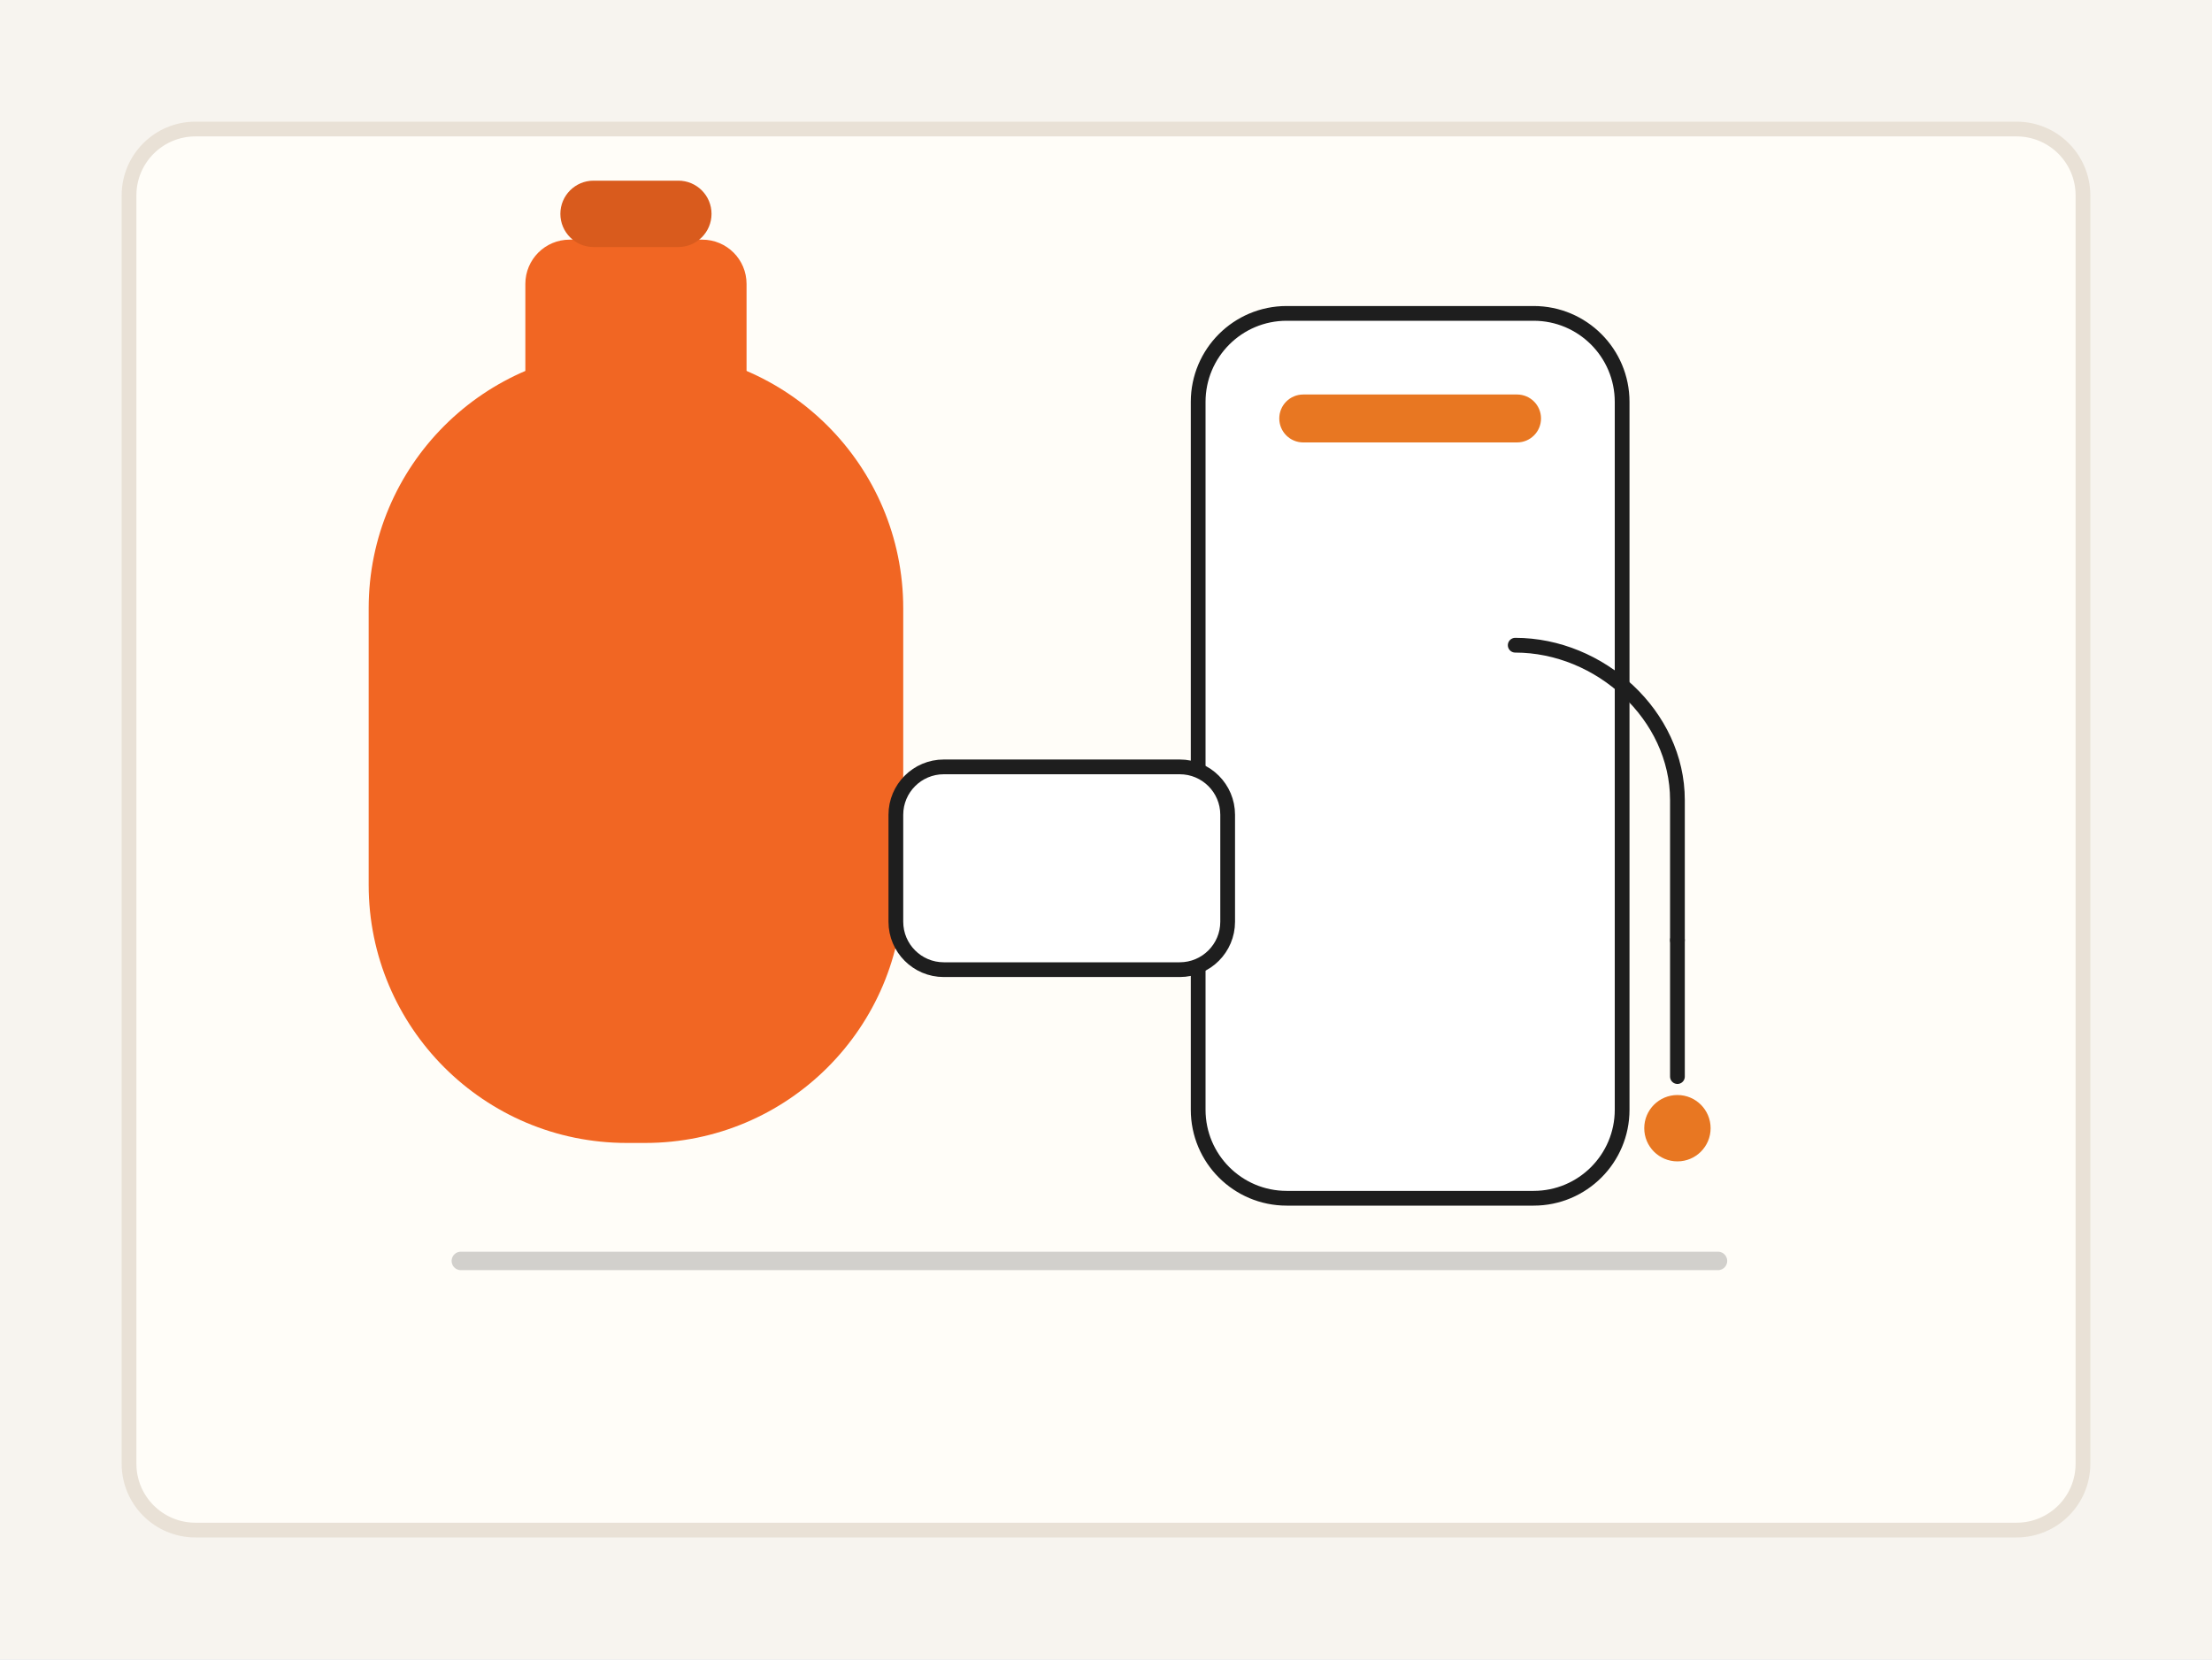
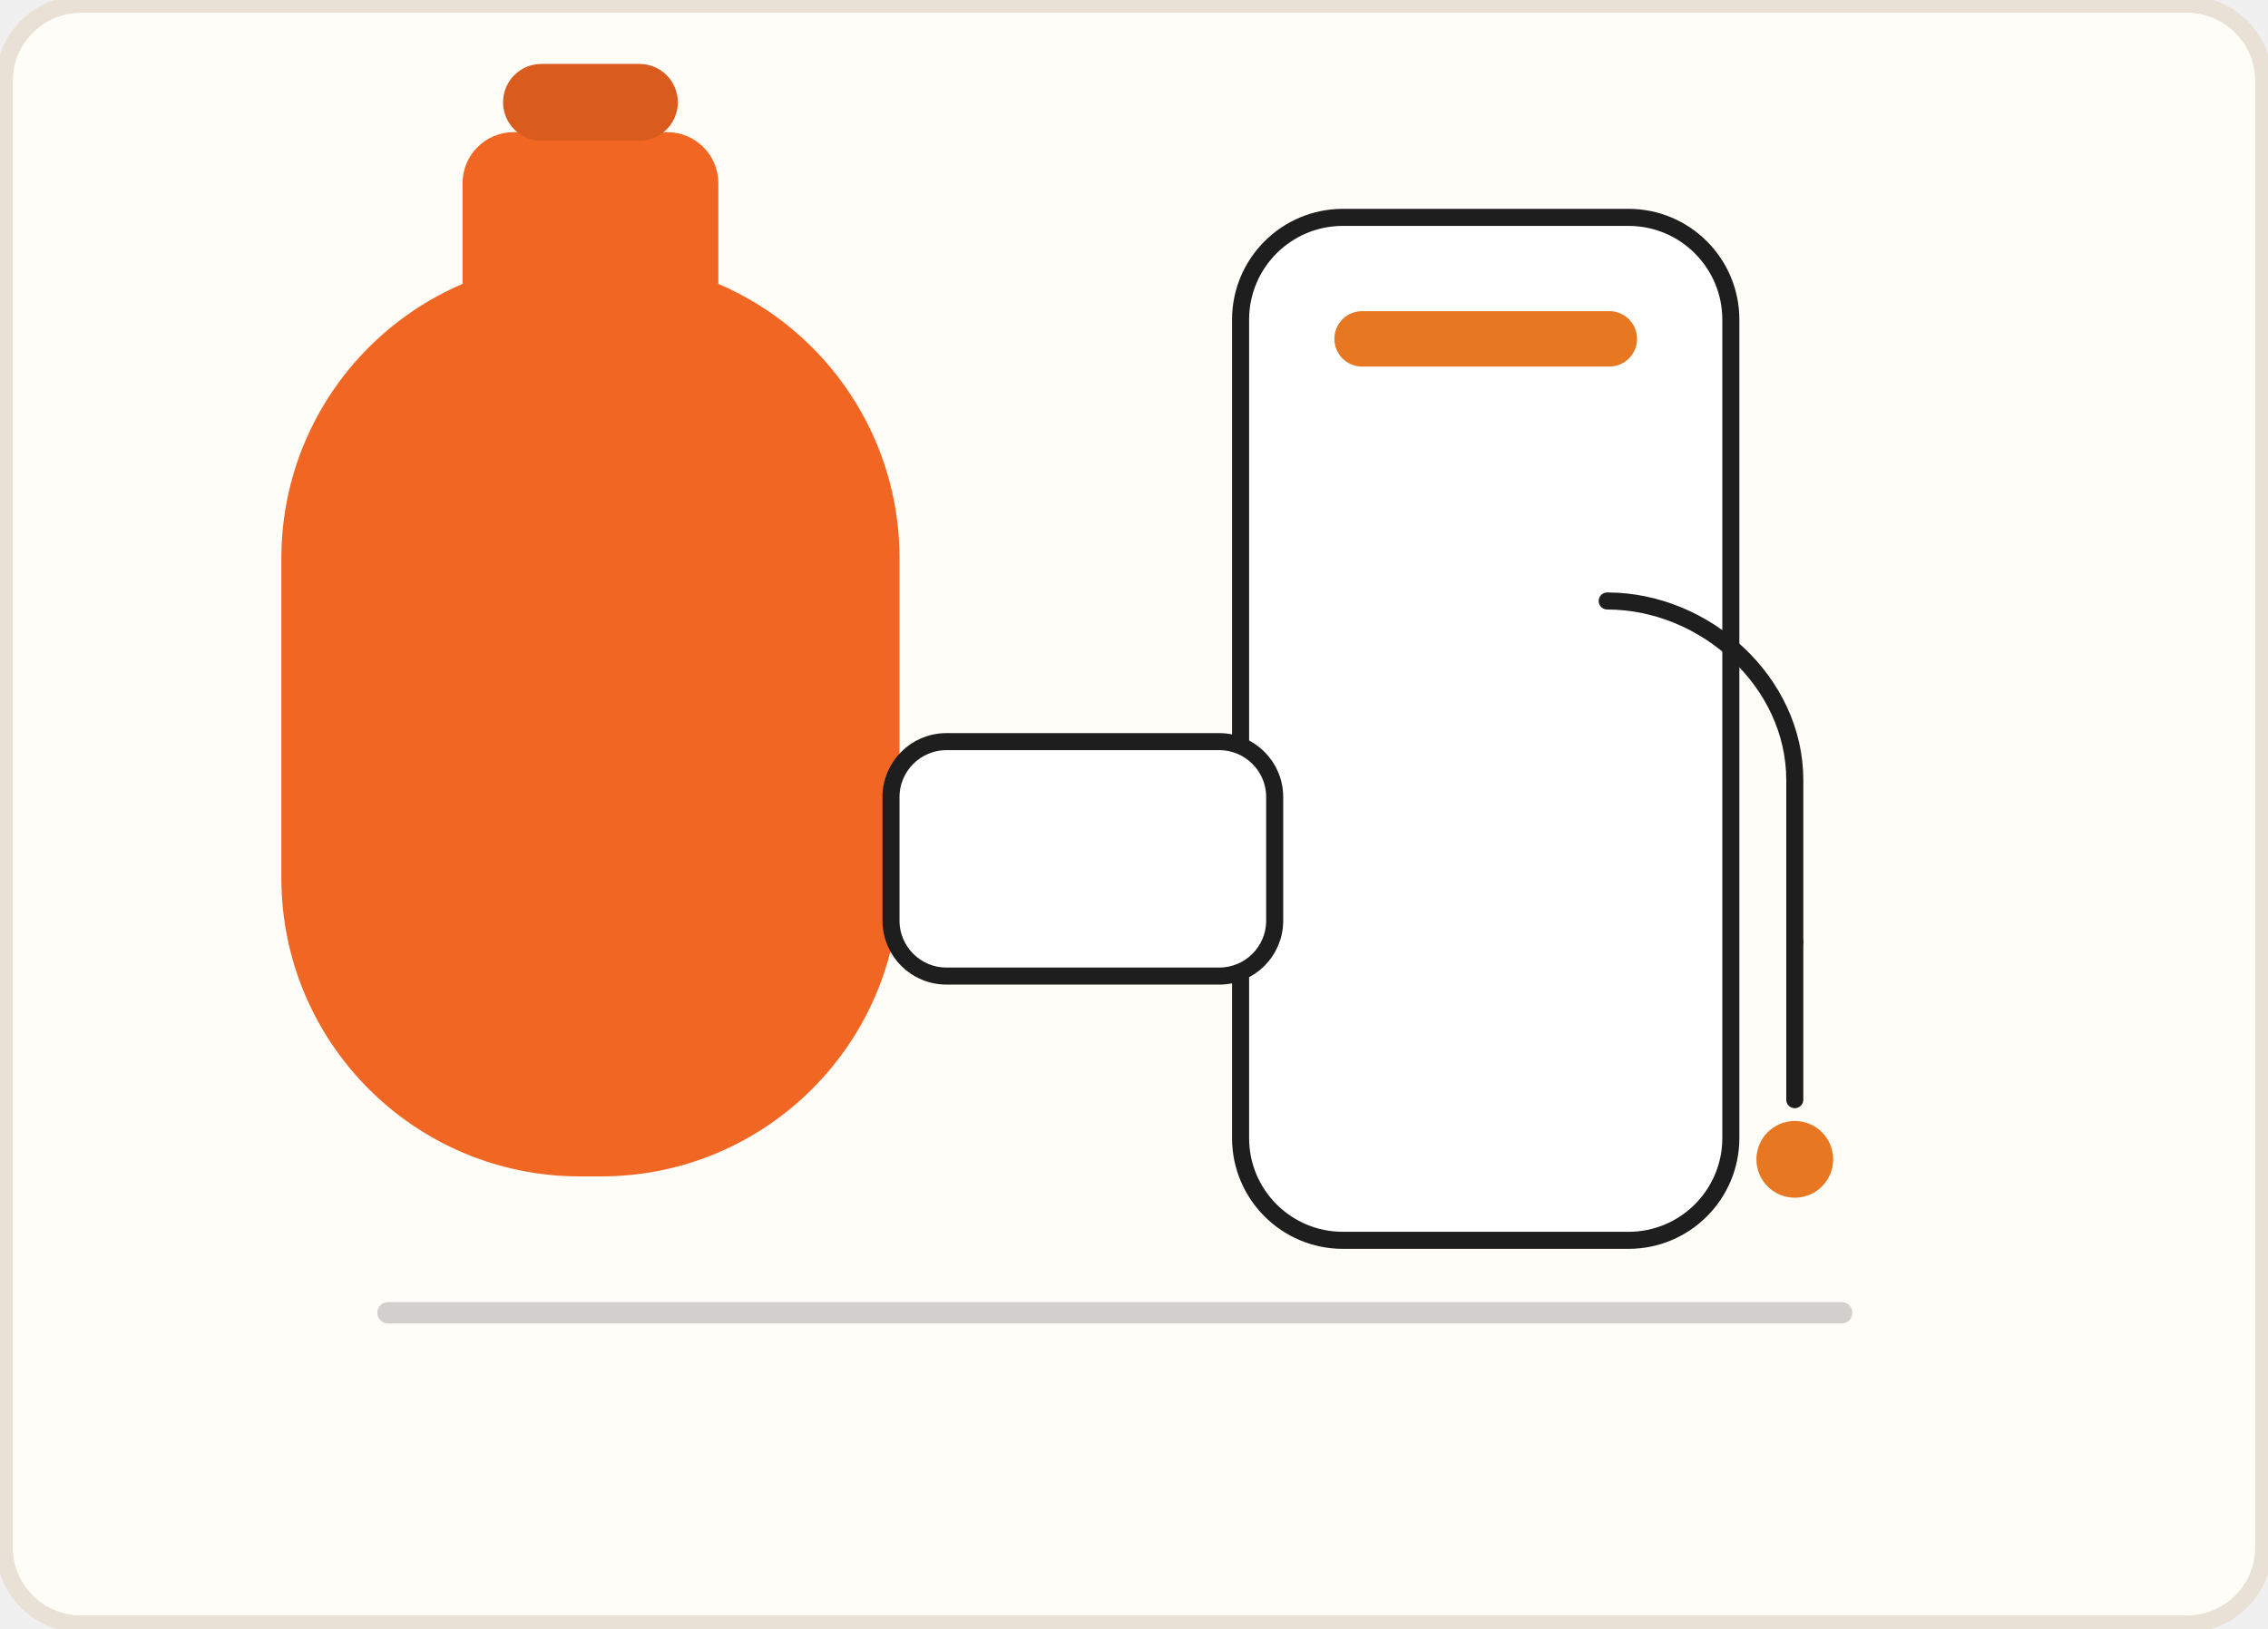
- <svg xmlns="http://www.w3.org/2000/svg" width="1200" height="900" viewBox="0 0 1200 900" fill="none">
-   <rect width="1200" height="900" fill="#F7F4EF" />
+ <svg xmlns="http://www.w3.org/2000/svg" width="1064" height="764" viewBox="68 68 1064 764" fill="none">
  <rect x="70" y="70" width="1060" height="760" rx="36" fill="#FFFDF8" stroke="#E9E1D6" stroke-width="8" />
  <rect x="200" y="190" width="290" height="430" rx="140" fill="#F16623" />
  <rect x="285" y="130" width="120" height="96" rx="24" fill="#F16623" />
  <rect x="304" y="98" width="82" height="36" rx="18" fill="#D95B1D" />
  <rect x="650" y="170" width="230" height="480" rx="48" fill="#FFFFFF" stroke="#1E1E1E" stroke-width="8" />
  <rect x="694" y="214" width="142" height="26" rx="13" fill="#E87722" />
  <path d="M822 350C868 350 910 388 910 434V510" stroke="#1E1E1E" stroke-width="8" stroke-linecap="round" />
  <path d="M910 510L910 584" stroke="#1E1E1E" stroke-width="8" stroke-linecap="round" />
  <circle cx="910" cy="612" r="18" fill="#E87722" />
  <rect x="486" y="416" width="180" height="110" rx="26" fill="#FFFFFF" stroke="#1E1E1E" stroke-width="8" />
  <path d="M250 684H932" stroke="#1E1E1E" stroke-width="10" stroke-linecap="round" opacity="0.2" />
</svg>
